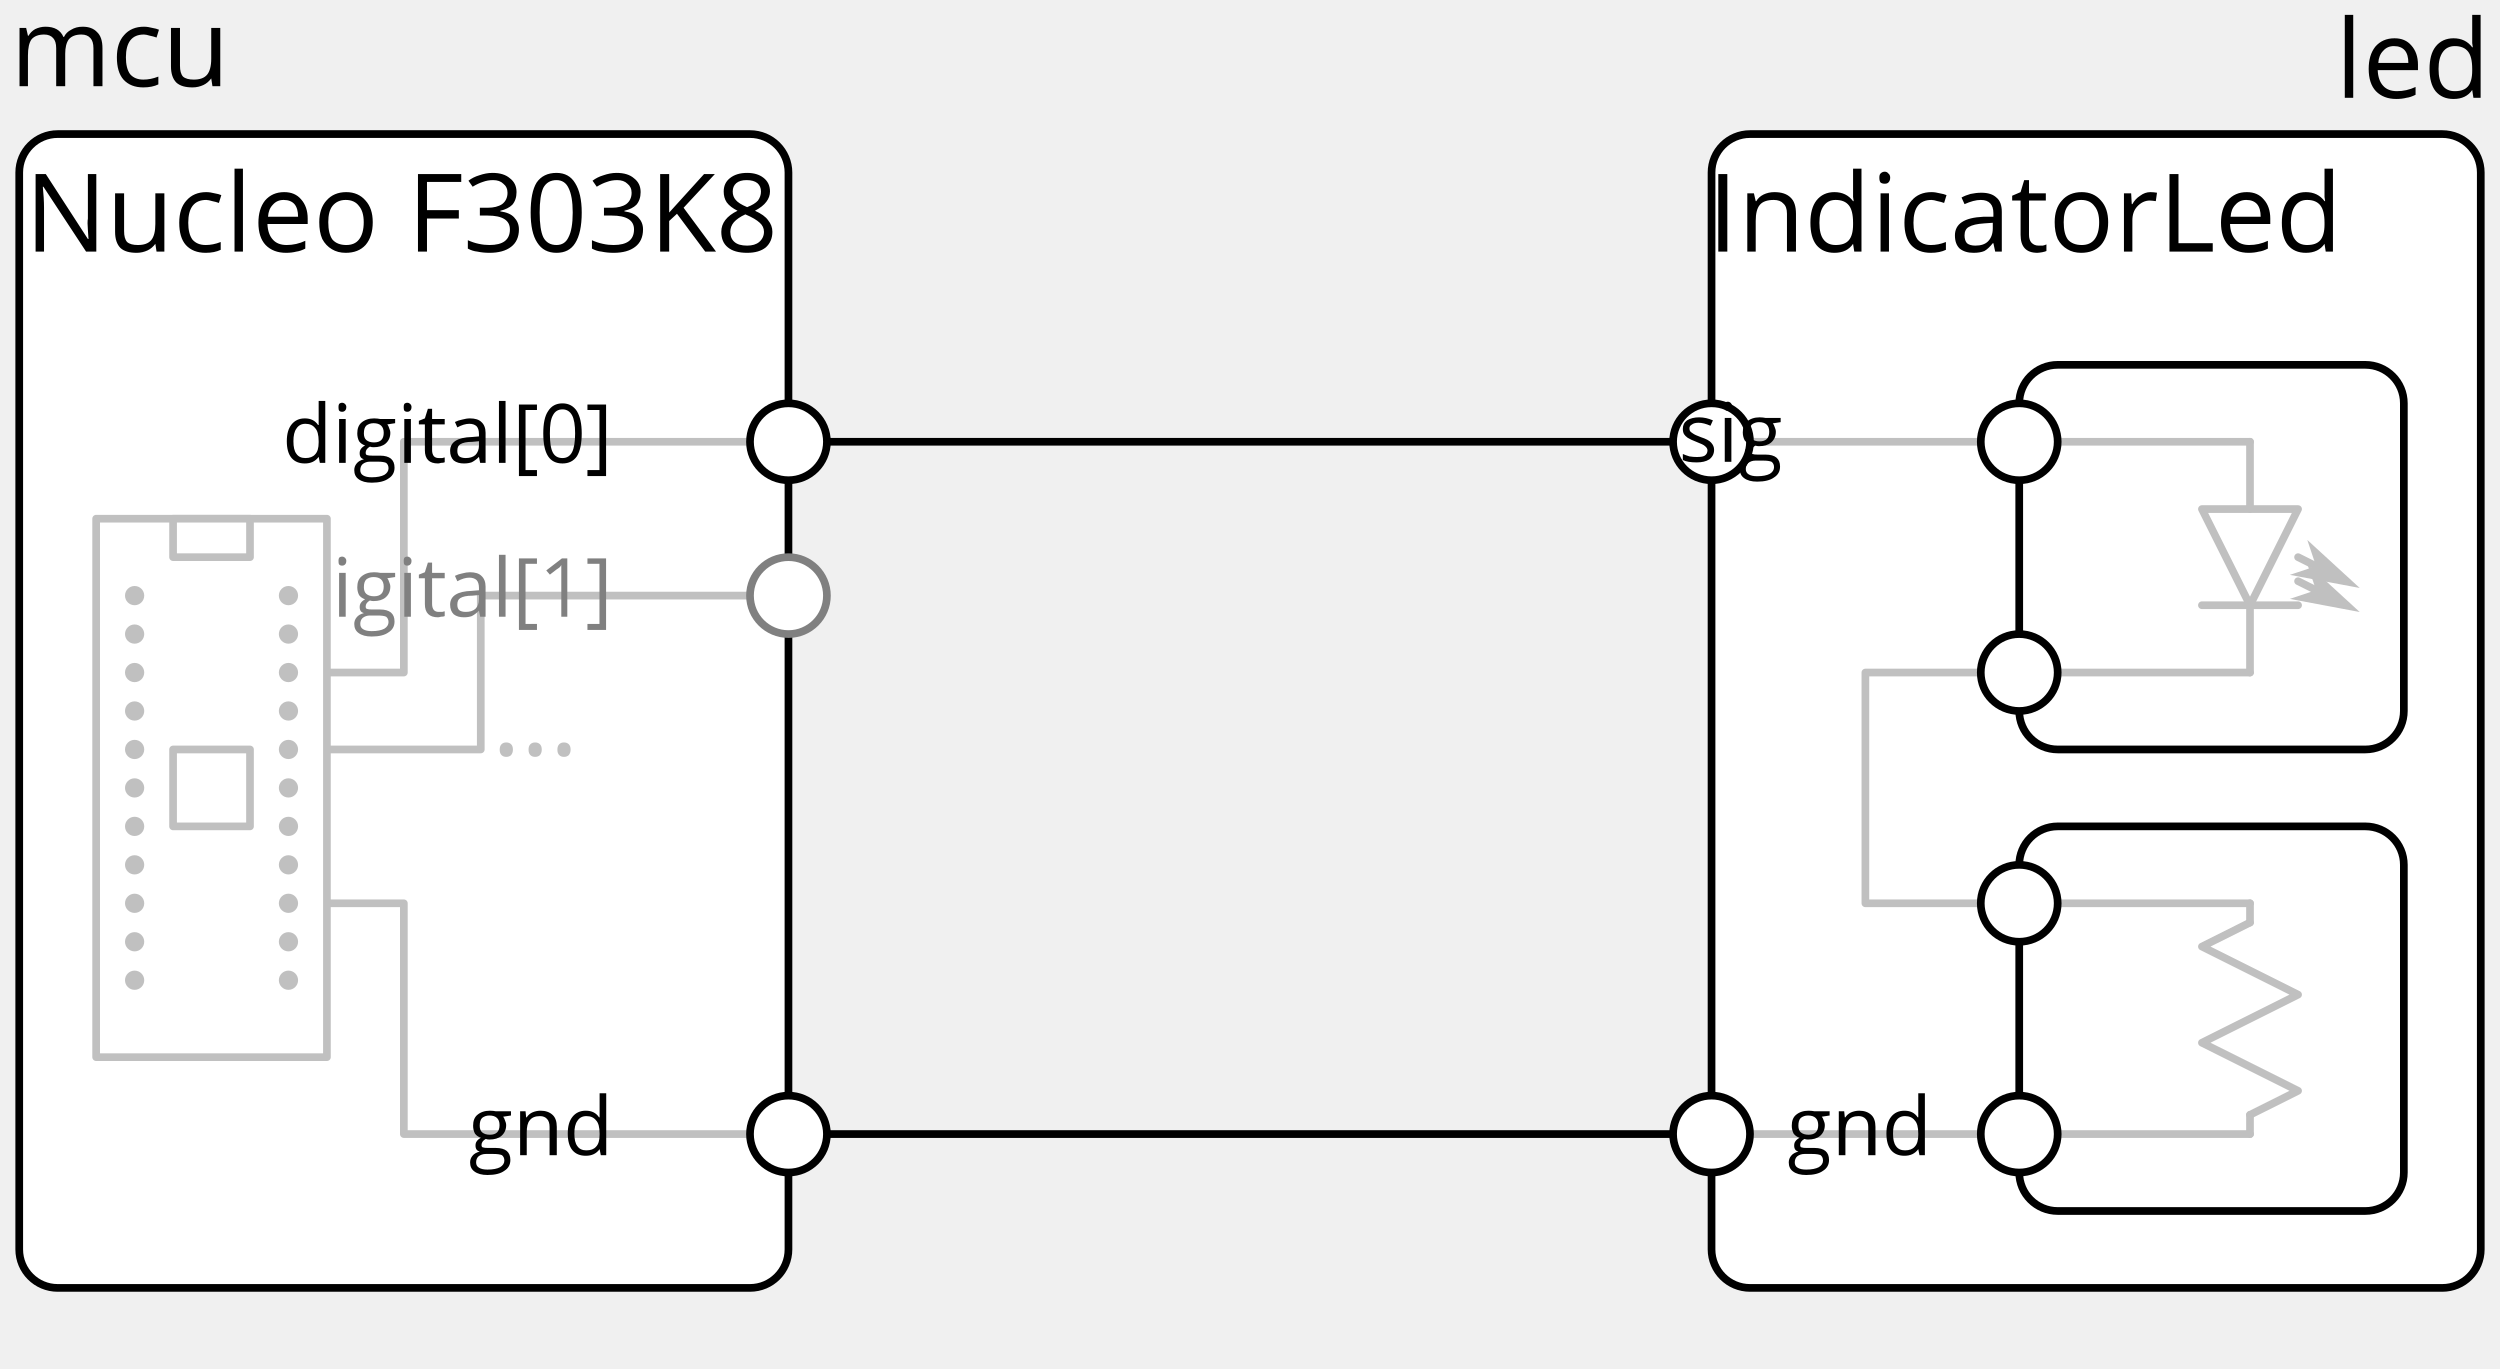
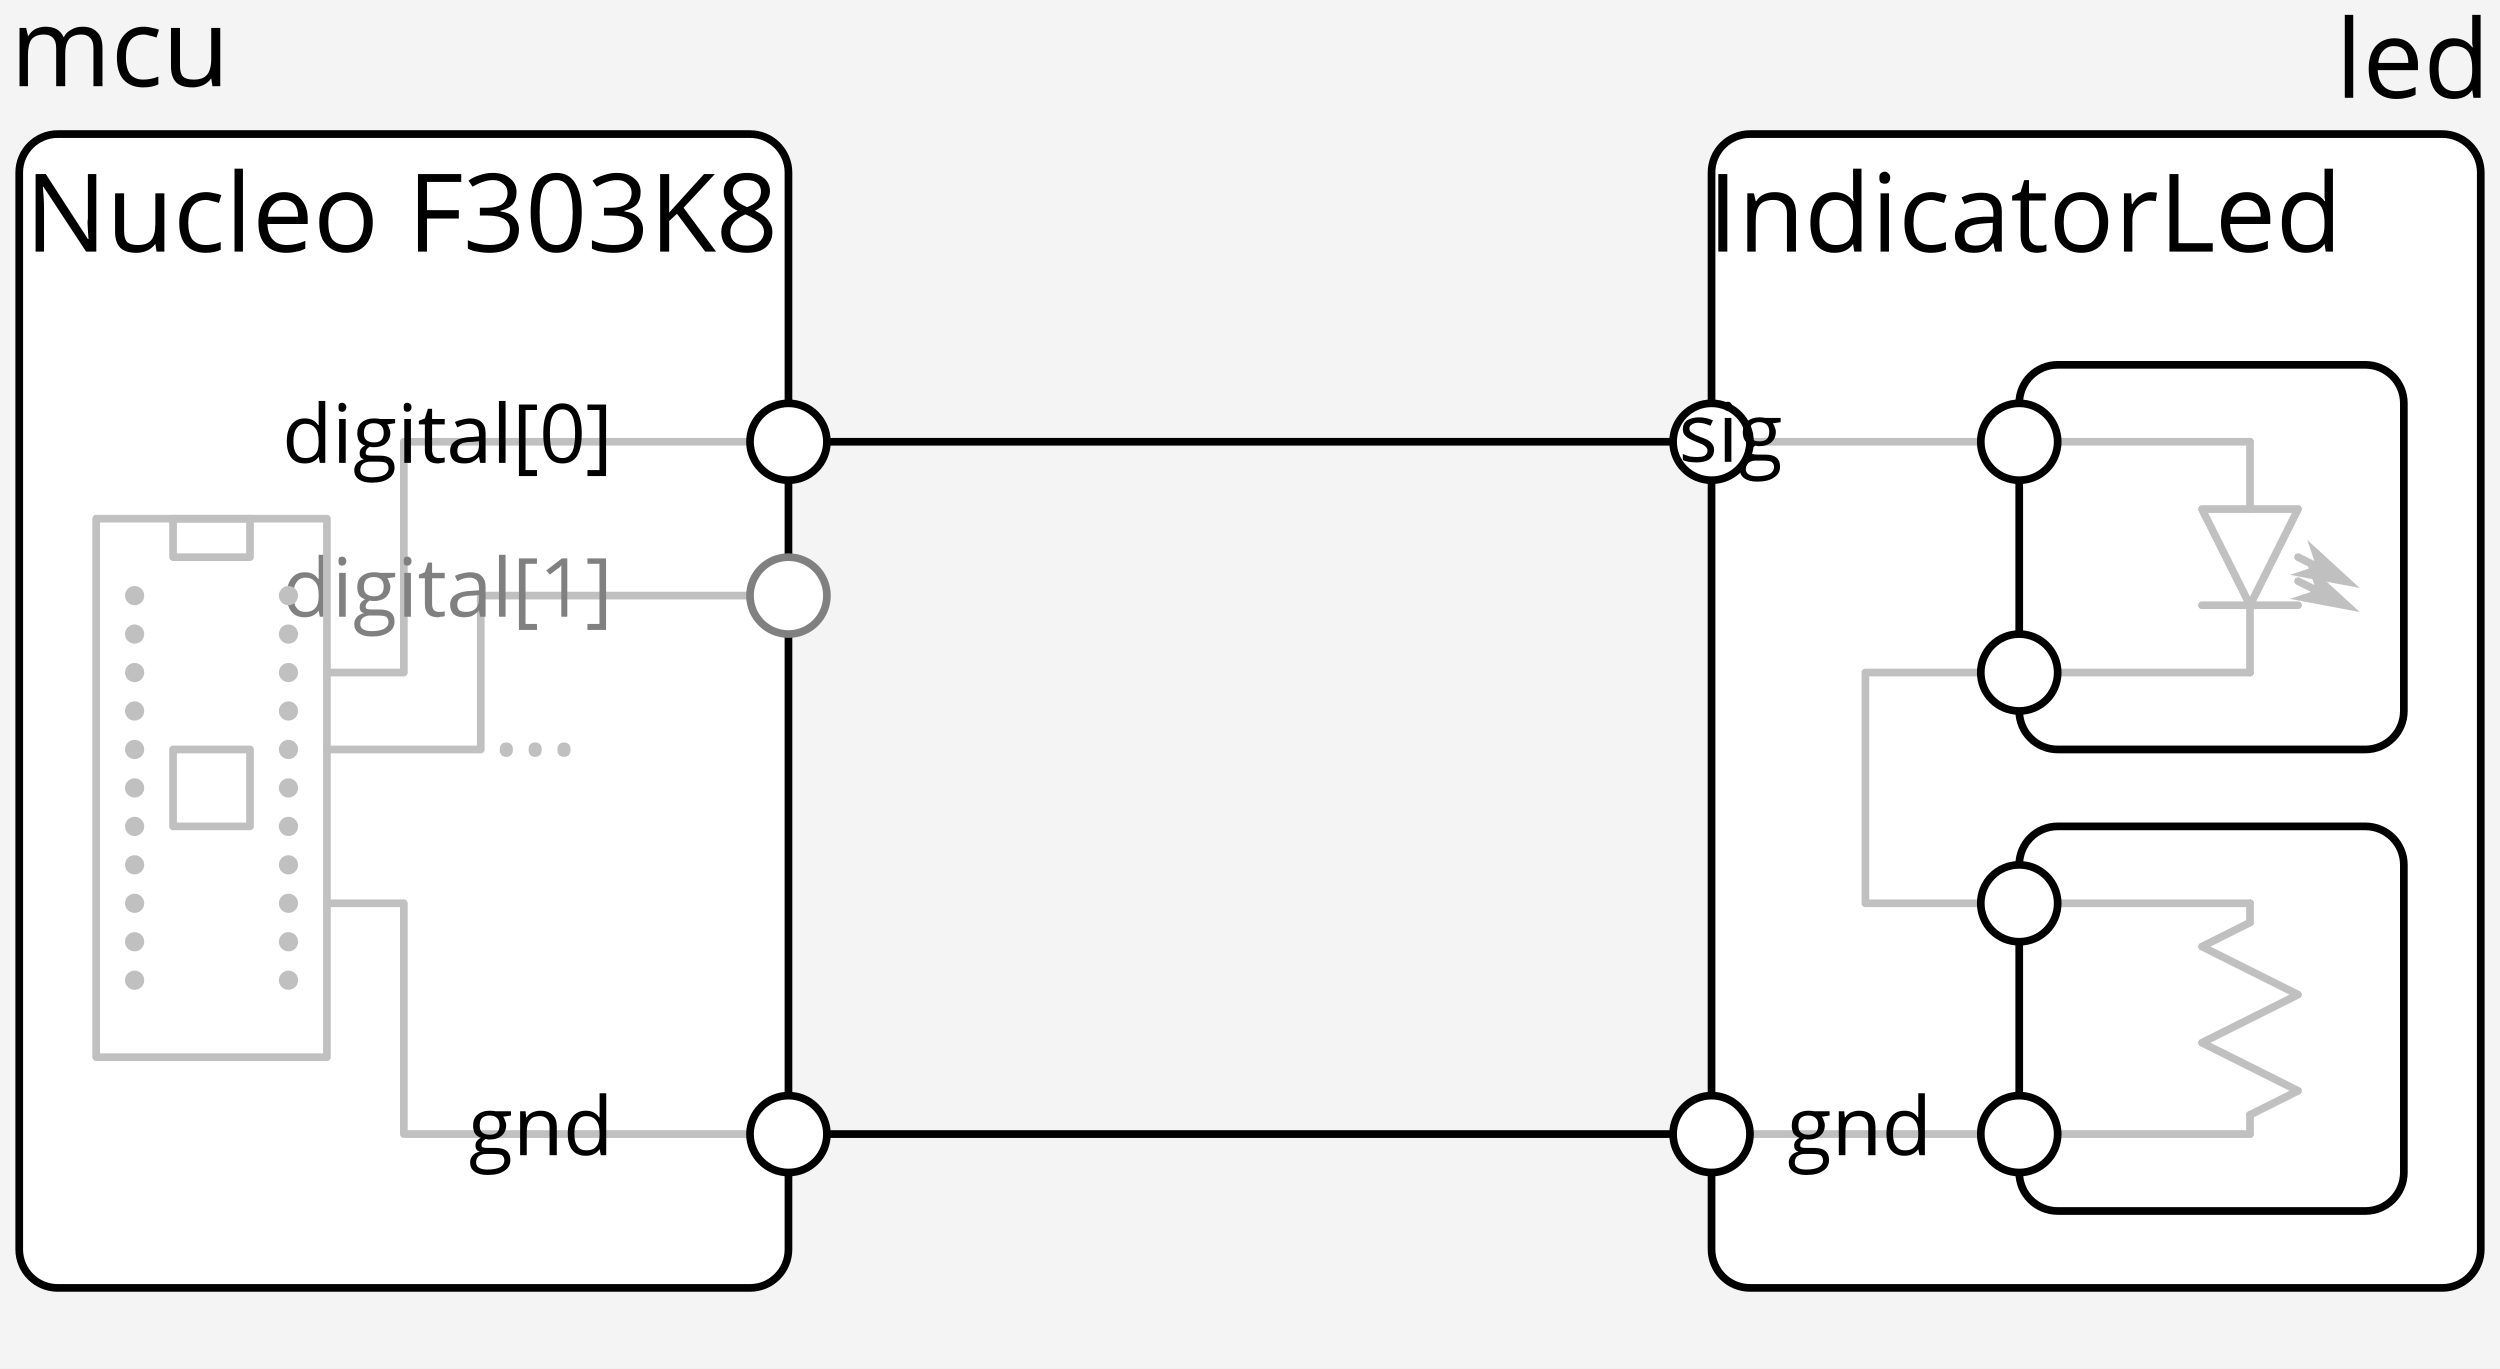
<svg xmlns="http://www.w3.org/2000/svg" id="svg8" version="1.1" viewBox="0 0 65 35.572" height="44.465mm" width="81.25mm">
  <defs id="defs2">
    <marker style="overflow:visible" id="Arrow1Mend" refX="0" refY="0" orient="auto">
      <path transform="matrix(-0.4,0,0,-0.4,-4,0)" style="fill:#c0c0c0;fill-opacity:1;fill-rule:evenodd;stroke:#c0c0c0;stroke-width:1pt;stroke-opacity:1" d="M 0,0 5,-5 -12.5,0 5,5 Z" id="path4255" />
    </marker>
    <marker style="overflow:visible" id="Arrow1Mend-4" refX="0" refY="0" orient="auto">
      <path transform="matrix(-0.4,0,0,-0.4,-4,0)" style="fill:#c0c0c0;fill-opacity:1;fill-rule:evenodd;stroke:#c0c0c0;stroke-width:1pt;stroke-opacity:1" d="M 0,0 5,-5 -12.5,0 5,5 Z" id="path4255-1" />
    </marker>
  </defs>
  <g transform="translate(-7.499998,-244.1141)" id="layer1">
+     <rect style="fill:#ffffff;fill-opacity:0.25;stroke:none;stroke-width:0.16;stroke-linecap:round;stroke-linejoin:round" id="rect982" width="65" height="35.572" x="7.5" y="244.114" />
    <path id="path4981-9-3-0-4-3-5" d="m 28,273.6 h 24" style="fill:none;stroke:#000000;stroke-width:0.2;stroke-linecap:round;stroke-linejoin:round;stroke-miterlimit:4;stroke-dasharray:none;stroke-opacity:1" />
    <path id="path4981-9-3-0-4-3" d="M 28,255.6 H 52" style="fill:none;stroke:#000000;stroke-width:0.2;stroke-linecap:round;stroke-linejoin:round;stroke-miterlimit:4;stroke-dasharray:none;stroke-opacity:1" />
    <rect ry="1" y="247.6" x="8" height="30" width="20" id="rect4520" style="fill:#ffffff;fill-opacity:1;stroke:#000000;stroke-width:0.2;stroke-linecap:round;stroke-linejoin:round;stroke-miterlimit:4;stroke-dasharray:none;stroke-dashoffset:0;stroke-opacity:1" />
    <path id="path6162" d="m 28,255.6 h -10 v 6 h -2" style="fill:none;stroke:#c0c0c0;stroke-width:0.2;stroke-linecap:round;stroke-linejoin:round;stroke-miterlimit:4;stroke-dasharray:none;stroke-opacity:1" />
    <path id="path6164" d="m 28,259.6 h -8 v 4 h -4" style="fill:none;stroke:#c0c0c0;stroke-width:0.2;stroke-linecap:round;stroke-linejoin:round;stroke-miterlimit:4;stroke-dasharray:none;stroke-opacity:1" />
    <path id="path6166" d="m 28,273.6 h -10 v -6 h -2" style="fill:none;stroke:#c0c0c0;stroke-width:0.2;stroke-linecap:round;stroke-linejoin:round;stroke-miterlimit:4;stroke-dasharray:none;stroke-opacity:1" />
    <text id="text4524" y="250.658" x="8.143" style="font-style:normal;font-variant:normal;font-weight:normal;font-stretch:normal;font-size:2.822px;line-height:1.25;font-family:'Open Sans';-inkscape-font-specification:'Open Sans, Normal';font-variant-ligatures:normal;font-variant-caps:normal;font-variant-numeric:normal;font-feature-settings:normal;text-align:start;letter-spacing:0px;word-spacing:0px;writing-mode:lr-tb;text-anchor:start;fill:#000000;fill-opacity:1;stroke:none;stroke-width:0.265" xml:space="preserve">
      <tspan id="tspan4526" style="font-style:normal;font-variant:normal;font-weight:normal;font-stretch:normal;font-size:2.822px;line-height:1.25;font-family:'Open Sans';-inkscape-font-specification:'Open Sans, Normal';font-variant-ligatures:normal;font-variant-caps:normal;font-variant-numeric:normal;font-feature-settings:normal;text-align:start;writing-mode:lr-tb;text-anchor:start;stroke-width:0.265" y="250.658" x="8.143">Nucleo F303K8</tspan>
    </text>
    <rect ry="1" y="247.6" x="52" height="30" width="20" id="rect4520-1" style="fill:#ffffff;fill-opacity:1;stroke:#000000;stroke-width:0.2;stroke-linecap:round;stroke-linejoin:round;stroke-miterlimit:4;stroke-dasharray:none;stroke-dashoffset:0;stroke-opacity:1" />
    <text id="text4524-9" y="246.355" x="7.757" style="font-style:normal;font-variant:normal;font-weight:normal;font-stretch:normal;font-size:2.822px;line-height:1.25;font-family:'Open Sans';-inkscape-font-specification:'Open Sans, Normal';font-variant-ligatures:normal;font-variant-caps:normal;font-variant-numeric:normal;font-feature-settings:normal;text-align:start;letter-spacing:0px;word-spacing:0px;writing-mode:lr-tb;text-anchor:start;fill:#000000;fill-opacity:1;stroke:none;stroke-width:0.265" xml:space="preserve">
      <tspan id="tspan4526-7" style="font-style:normal;font-variant:normal;font-weight:normal;font-stretch:normal;font-size:2.822px;line-height:1.25;font-family:'Open Sans';-inkscape-font-specification:'Open Sans, Normal';font-variant-ligatures:normal;font-variant-caps:normal;font-variant-numeric:normal;font-feature-settings:normal;text-align:start;writing-mode:lr-tb;text-anchor:start;stroke-width:0.265" y="246.355" x="7.757">mcu</tspan>
    </text>
    <text id="text4524-9-7" y="246.658" x="68.215" style="font-style:normal;font-variant:normal;font-weight:normal;font-stretch:normal;font-size:2.822px;line-height:1.25;font-family:sans-serif;-inkscape-font-specification:'sans-serif, Normal';font-variant-ligatures:normal;font-variant-caps:normal;font-variant-numeric:normal;font-feature-settings:normal;text-align:start;letter-spacing:0px;word-spacing:0px;writing-mode:lr-tb;text-anchor:start;fill:#000000;fill-opacity:1;stroke:none;stroke-width:0.265" xml:space="preserve">
      <tspan id="tspan4526-7-6" style="font-style:normal;font-variant:normal;font-weight:normal;font-stretch:normal;font-size:2.822px;line-height:1.25;font-family:'open sans';-inkscape-font-specification:'open sans';font-variant-ligatures:normal;font-variant-caps:normal;font-variant-numeric:normal;font-feature-settings:normal;text-align:start;writing-mode:lr-tb;text-anchor:start;stroke-width:0.265" y="246.658" x="68.215">led</tspan>
    </text>
    <text id="text4524-3" y="250.658" x="61.983" style="font-style:normal;font-variant:normal;font-weight:normal;font-stretch:normal;font-size:2.822px;line-height:1.25;font-family:sans-serif;-inkscape-font-specification:'sans-serif, Normal';font-variant-ligatures:normal;font-variant-caps:normal;font-variant-numeric:normal;font-feature-settings:normal;text-align:start;letter-spacing:0px;word-spacing:0px;writing-mode:lr-tb;text-anchor:start;fill:#000000;fill-opacity:1;stroke:none;stroke-width:0.265" xml:space="preserve">
      <tspan id="tspan4526-74" style="font-style:normal;font-variant:normal;font-weight:normal;font-stretch:normal;font-size:2.822px;line-height:1.25;font-family:'open sans';-inkscape-font-specification:'open sans';font-variant-ligatures:normal;font-variant-caps:normal;font-variant-numeric:normal;font-feature-settings:normal;text-align:center;writing-mode:lr-tb;text-anchor:middle;stroke-width:0.265" y="250.658" x="61.983">IndicatorLed</tspan>
    </text>
    <circle r="1" cy="255.6" cx="28" id="path4611" style="fill:#ffffff;fill-opacity:1;stroke:#000000;stroke-width:0.2;stroke-linecap:round;stroke-linejoin:round;stroke-miterlimit:4;stroke-dasharray:none;stroke-dashoffset:0;stroke-opacity:1" />
    <circle r="1" cy="259.6" cx="28" id="path4611-4" style="fill:#ffffff;fill-opacity:1;stroke:#808080;stroke-width:0.2;stroke-linecap:round;stroke-linejoin:round;stroke-miterlimit:4;stroke-dasharray:none;stroke-dashoffset:0;stroke-opacity:1" />
    <circle r="1" cy="273.6" cx="28" id="path4611-4-4-9" style="fill:#ffffff;fill-opacity:1;stroke:#000000;stroke-width:0.2;stroke-linecap:round;stroke-linejoin:round;stroke-miterlimit:4;stroke-dasharray:none;stroke-dashoffset:0;stroke-opacity:1" />
    <text id="text4524-9-0" y="274.15" x="26.183" style="font-style:normal;font-variant:normal;font-weight:normal;font-stretch:normal;font-size:2.117px;line-height:1.25;font-family:'Open Sans';-inkscape-font-specification:'Open Sans, Normal';font-variant-ligatures:normal;font-variant-caps:normal;font-variant-numeric:normal;font-feature-settings:normal;text-align:end;letter-spacing:0px;word-spacing:0px;writing-mode:lr-tb;text-anchor:end;fill:#000000;fill-opacity:1;stroke:none;stroke-width:0.265" xml:space="preserve">
      <tspan id="tspan4526-7-4" style="font-style:normal;font-variant:normal;font-weight:normal;font-stretch:normal;font-size:2.117px;line-height:1.25;font-family:'Open Sans';-inkscape-font-specification:'Open Sans, Normal';font-variant-ligatures:normal;font-variant-caps:normal;font-variant-numeric:normal;font-feature-settings:normal;text-align:end;writing-mode:lr-tb;text-anchor:end;stroke-width:0.265" y="274.15" x="26.183">gnd</tspan>
    </text>
    <text id="text4524-9-0-4" y="256.15" x="26.174" style="font-style:normal;font-variant:normal;font-weight:normal;font-stretch:normal;font-size:2.117px;line-height:1.25;font-family:'Open Sans';-inkscape-font-specification:'Open Sans, Normal';font-variant-ligatures:normal;font-variant-caps:normal;font-variant-numeric:normal;font-feature-settings:normal;text-align:end;letter-spacing:0px;word-spacing:0px;writing-mode:lr-tb;text-anchor:end;fill:#000000;fill-opacity:1;stroke:none;stroke-width:0.265" xml:space="preserve">
      <tspan id="tspan4526-7-4-7" style="font-style:normal;font-variant:normal;font-weight:normal;font-stretch:normal;font-size:2.117px;line-height:1.25;font-family:'Open Sans';-inkscape-font-specification:'Open Sans, Normal';font-variant-ligatures:normal;font-variant-caps:normal;font-variant-numeric:normal;font-feature-settings:normal;text-align:end;writing-mode:lr-tb;text-anchor:end;stroke-width:0.265" y="256.15" x="26.174">digital[0]</tspan>
    </text>
    <text id="text4524-9-0-4-6" y="260.15" x="26.174" style="font-style:normal;font-variant:normal;font-weight:normal;font-stretch:normal;font-size:2.117px;line-height:1.25;font-family:'Open Sans';-inkscape-font-specification:'Open Sans, Normal';font-variant-ligatures:normal;font-variant-caps:normal;font-variant-numeric:normal;font-feature-settings:normal;text-align:end;letter-spacing:0px;word-spacing:0px;writing-mode:lr-tb;text-anchor:end;fill:#808080;fill-opacity:1;stroke:none;stroke-width:0.265" xml:space="preserve">
      <tspan id="tspan4526-7-4-7-7" style="font-style:normal;font-variant:normal;font-weight:normal;font-stretch:normal;font-size:2.117px;line-height:1.25;font-family:'Open Sans';-inkscape-font-specification:'Open Sans, Normal';font-variant-ligatures:normal;font-variant-caps:normal;font-variant-numeric:normal;font-feature-settings:normal;text-align:end;writing-mode:lr-tb;text-anchor:end;fill:#808080;fill-opacity:1;stroke-width:0.265" y="260.15" x="26.174">digital[1]</tspan>
    </text>
    <text id="text4524-9-0-4-6-0" y="263.747" x="26.208" style="font-style:normal;font-variant:normal;font-weight:normal;font-stretch:normal;font-size:2.822px;line-height:1.25;font-family:sans-serif;-inkscape-font-specification:'sans-serif, Normal';font-variant-ligatures:normal;font-variant-caps:normal;font-variant-numeric:normal;font-feature-settings:normal;text-align:end;letter-spacing:0px;word-spacing:0px;writing-mode:lr-tb;text-anchor:end;fill:#808080;fill-opacity:1;stroke:none;stroke-width:0.265" xml:space="preserve">
      <tspan id="tspan4526-7-4-7-7-3" style="font-style:normal;font-variant:normal;font-weight:normal;font-stretch:normal;font-size:2.822px;line-height:1.25;font-family:'Open Sans';-inkscape-font-specification:'Open Sans';font-variant-ligatures:normal;font-variant-caps:normal;font-variant-numeric:normal;font-feature-settings:normal;text-align:end;writing-mode:lr-tb;text-anchor:end;fill:#c0c0c0;fill-opacity:1;stroke-width:0.265" y="263.747" x="26.208">...</tspan>
    </text>
    <path id="path4981-9-3-0" d="m 52,273.6 h 8" style="fill:none;stroke:#c0c0c0;stroke-width:0.2;stroke-linecap:round;stroke-linejoin:round;stroke-miterlimit:4;stroke-dasharray:none;stroke-opacity:1" />
    <circle r="1" cy="273.6" cx="52" id="path4611-4-4-9-4" style="fill:#ffffff;fill-opacity:1;stroke:#000000;stroke-width:0.2;stroke-linecap:round;stroke-linejoin:round;stroke-miterlimit:4;stroke-dasharray:none;stroke-dashoffset:0;stroke-opacity:1" />
    <rect ry="1" y="265.6" x="60" height="10" width="10" id="rect4520-0" style="fill:#ffffff;fill-opacity:1;stroke:#000000;stroke-width:0.2;stroke-linecap:round;stroke-linejoin:round;stroke-miterlimit:4;stroke-dasharray:none;stroke-dashoffset:0;stroke-opacity:1" />
    <rect ry="1" y="253.6" x="60" height="10" width="10" id="rect4520-0-8" style="fill:#ffffff;fill-opacity:1;stroke:#000000;stroke-width:0.2;stroke-linecap:round;stroke-linejoin:round;stroke-miterlimit:4;stroke-dasharray:none;stroke-dashoffset:0;stroke-opacity:1" />
    <path id="path4981-9-3-0-4" d="M 52,255.6 H 60" style="fill:none;stroke:#c0c0c0;stroke-width:0.2;stroke-linecap:round;stroke-linejoin:round;stroke-miterlimit:4;stroke-dasharray:none;stroke-opacity:1" />
    <circle r="1" cy="255.6" cx="52" id="path4611-4-4-9-4-5" style="fill:#ffffff;fill-opacity:1;stroke:#000000;stroke-width:0.2;stroke-linecap:round;stroke-linejoin:round;stroke-miterlimit:4;stroke-dasharray:none;stroke-dashoffset:0;stroke-opacity:1" />
    <path id="path5207" d="m 60,261.6 h -4 v 6 h 4" style="fill:none;stroke:#c0c0c0;stroke-width:0.2;stroke-linecap:round;stroke-linejoin:round;stroke-miterlimit:4;stroke-dasharray:none;stroke-opacity:1" />
    <g style="stroke:#c0c0c0;stroke-width:2.835;stroke-miterlimit:4;stroke-dasharray:none;stroke-opacity:1" id="g6019" transform="matrix(0,0.07055556,-0.07055556,0,70.25,249.85)">
      <path style="fill:none;fill-rule:evenodd;stroke:#c0c0c0;stroke-width:2.835;stroke-linecap:round;stroke-linejoin:round;stroke-miterlimit:4;stroke-dasharray:none;stroke-opacity:1" d="m 81.496,60.236 24.803,3e-6" id="path4138" />
      <path style="fill:none;fill-rule:evenodd;stroke:#c0c0c0;stroke-width:2.835;stroke-linecap:round;stroke-linejoin:round;stroke-miterlimit:4;stroke-dasharray:none;stroke-opacity:1" d="m 141.732,60.236 24.803,-3e-6" id="path4138-6" />
      <path style="fill:none;fill-rule:evenodd;stroke:#c0c0c0;stroke-width:2.835;stroke-linecap:round;stroke-linejoin:round;stroke-miterlimit:4;stroke-dasharray:none;stroke-opacity:1" d="M 106.299,42.52 V 77.953 L 141.732,60.236 106.299,42.52" id="path4185" />
      <path style="fill:none;fill-rule:evenodd;stroke:#c0c0c0;stroke-width:2.835;stroke-linecap:round;stroke-linejoin:round;stroke-miterlimit:4;stroke-dasharray:none;stroke-opacity:1" d="M 141.732,42.52 V 77.953" id="path4138-7" />
      <path style="fill:none;fill-rule:evenodd;stroke:#c0c0c0;stroke-width:2.835;stroke-linecap:round;stroke-linejoin:round;stroke-miterlimit:4;stroke-dasharray:none;stroke-opacity:1;marker-end:url(#Arrow1Mend)" d="m 132.874,42.52 8.858,-17.717" id="path4240-7" />
      <path style="fill:none;fill-rule:evenodd;stroke:#c0c0c0;stroke-width:2.835;stroke-linecap:round;stroke-linejoin:round;stroke-miterlimit:4;stroke-dasharray:none;stroke-opacity:1;marker-end:url(#Arrow1Mend-4)" d="m 124.016,42.52 8.858,-17.717" id="path4240-7-8" />
    </g>
    <g style="stroke:#c0c0c0;stroke-width:2.835;stroke-miterlimit:4;stroke-dasharray:none;stroke-opacity:1" id="g6019-3" transform="matrix(0,0.07055556,-0.07055556,0,70.25,261.85)">
      <path style="fill:none;fill-rule:evenodd;stroke:#c0c0c0;stroke-width:2.835;stroke-linecap:round;stroke-linejoin:round;stroke-miterlimit:4;stroke-dasharray:none;stroke-opacity:1" d="m 81.496,60.236 7.087,3e-6" id="path4138-3" />
      <path style="fill:none;fill-rule:evenodd;stroke:#c0c0c0;stroke-width:2.835;stroke-linecap:round;stroke-linejoin:round;stroke-miterlimit:4;stroke-dasharray:none;stroke-opacity:1" d="m 159.449,60.236 7.087,-3e-6" id="path4138-6-8" />
      <path id="path6198" d="M 159.449,60.236 150.591,42.52 132.874,77.953 115.157,42.52 97.441,77.953 88.583,60.236" style="fill:none;fill-rule:evenodd;stroke:#c0c0c0;stroke-width:2.835;stroke-linecap:round;stroke-linejoin:round;stroke-miterlimit:4;stroke-dasharray:none;stroke-opacity:1" />
    </g>
    <path id="path5963" d="m 60,267.6 c 6,0 6,0 6,0" style="fill:none;stroke:#c0c0c0;stroke-width:0.2;stroke-linecap:round;stroke-linejoin:round;stroke-miterlimit:4;stroke-dasharray:none;stroke-opacity:1" />
    <path id="path5963-5" d="m 60,273.6 c 6,0 6,0 6,0" style="fill:none;stroke:#c0c0c0;stroke-width:0.2;stroke-linecap:round;stroke-linejoin:round;stroke-miterlimit:4;stroke-dasharray:none;stroke-opacity:1" />
    <path id="path5963-5-1" d="m 60,261.6 c 6,0 6,0 6,0" style="fill:none;stroke:#c0c0c0;stroke-width:0.2;stroke-linecap:round;stroke-linejoin:round;stroke-miterlimit:4;stroke-dasharray:none;stroke-opacity:1" />
    <path id="path5963-5-1-6" d="m 60,255.6 c 6,0 6,0 6,0" style="fill:none;stroke:#c0c0c0;stroke-width:0.2;stroke-linecap:round;stroke-linejoin:round;stroke-miterlimit:4;stroke-dasharray:none;stroke-opacity:1" />
    <circle r="1" cy="273.6" cx="60" id="path4611-4-4-9-4-5-7-05-4" style="fill:#ffffff;fill-opacity:1;stroke:#000000;stroke-width:0.2;stroke-linecap:round;stroke-linejoin:round;stroke-miterlimit:4;stroke-dasharray:none;stroke-dashoffset:0;stroke-opacity:1" />
    <circle r="1" cy="255.6" cx="60" id="path4611-4-4-9-4-5-7-0" style="fill:#ffffff;fill-opacity:1;stroke:#000000;stroke-width:0.2;stroke-linecap:round;stroke-linejoin:round;stroke-miterlimit:4;stroke-dasharray:none;stroke-dashoffset:0;stroke-opacity:1" />
    <circle r="1" cy="267.6" cx="60" id="path4611-4-4-9-4-5-7-05" style="fill:#ffffff;fill-opacity:1;stroke:#000000;stroke-width:0.2;stroke-linecap:round;stroke-linejoin:round;stroke-miterlimit:4;stroke-dasharray:none;stroke-dashoffset:0;stroke-opacity:1" />
    <circle r="1" cy="261.6" cx="60" id="path4611-4-4-9-4-5-7" style="fill:#ffffff;fill-opacity:1;stroke:#000000;stroke-width:0.2;stroke-linecap:round;stroke-linejoin:round;stroke-miterlimit:4;stroke-dasharray:none;stroke-dashoffset:0;stroke-opacity:1" />
-     <rect ry="5.6843419e-014" y="257.6" x="10" height="14" width="6" id="rect6014" style="fill:#ffffff;fill-opacity:1;stroke:#c0c0c0;stroke-width:0.2;stroke-linecap:round;stroke-linejoin:round;stroke-miterlimit:4;stroke-dasharray:none;stroke-dashoffset:0;stroke-opacity:1" />
-     <rect ry="2.8421709e-014" y="257.6" x="12" height="1" width="2" id="rect6016" style="fill:#ffffff;fill-opacity:1;stroke:#c0c0c0;stroke-width:0.2;stroke-linecap:round;stroke-linejoin:round;stroke-miterlimit:4;stroke-dasharray:none;stroke-dashoffset:0;stroke-opacity:1" />
+     <rect ry="5.6843419e-014" y="257.6" x="10" height="14" width="6" id="rect6014" style="fill:none;fill-opacity:1;stroke:#c0c0c0;stroke-width:0.2;stroke-linecap:round;stroke-linejoin:round;stroke-miterlimit:4;stroke-dasharray:none;stroke-dashoffset:0;stroke-opacity:1" />
+     <rect ry="2.8421709e-014" y="257.6" x="12" height="1" width="2" id="rect6016" style="fill:none;fill-opacity:1;stroke:#c0c0c0;stroke-width:0.2;stroke-linecap:round;stroke-linejoin:round;stroke-miterlimit:4;stroke-dasharray:none;stroke-dashoffset:0;stroke-opacity:1" />
    <circle r="0.25" cy="259.6" cx="11" id="path6018" style="fill:#c0c0c0;fill-opacity:1;stroke:none;stroke-width:0.05;stroke-linecap:round;stroke-linejoin:round;stroke-miterlimit:4;stroke-dasharray:none;stroke-dashoffset:0;stroke-opacity:1" />
    <circle r="0.25" cy="260.6" cx="11" id="path6018-9" style="fill:#c0c0c0;fill-opacity:1;stroke:none;stroke-width:0.05;stroke-linecap:round;stroke-linejoin:round;stroke-miterlimit:4;stroke-dasharray:none;stroke-dashoffset:0;stroke-opacity:1" />
    <circle r="0.25" cy="261.6" cx="11" id="path6018-1" style="fill:#c0c0c0;fill-opacity:1;stroke:none;stroke-width:0.05;stroke-linecap:round;stroke-linejoin:round;stroke-miterlimit:4;stroke-dasharray:none;stroke-dashoffset:0;stroke-opacity:1" />
    <circle r="0.25" cy="262.6" cx="11" id="path6018-9-1" style="fill:#c0c0c0;fill-opacity:1;stroke:none;stroke-width:0.05;stroke-linecap:round;stroke-linejoin:round;stroke-miterlimit:4;stroke-dasharray:none;stroke-dashoffset:0;stroke-opacity:1" />
    <circle r="0.25" cy="263.6" cx="11" id="path6018-4" style="fill:#c0c0c0;fill-opacity:1;stroke:none;stroke-width:0.05;stroke-linecap:round;stroke-linejoin:round;stroke-miterlimit:4;stroke-dasharray:none;stroke-dashoffset:0;stroke-opacity:1" />
    <circle r="0.25" cy="264.6" cx="11" id="path6018-9-5" style="fill:#c0c0c0;fill-opacity:1;stroke:none;stroke-width:0.05;stroke-linecap:round;stroke-linejoin:round;stroke-miterlimit:4;stroke-dasharray:none;stroke-dashoffset:0;stroke-opacity:1" />
    <circle r="0.25" cy="265.6" cx="11" id="path6018-3" style="fill:#c0c0c0;fill-opacity:1;stroke:none;stroke-width:0.05;stroke-linecap:round;stroke-linejoin:round;stroke-miterlimit:4;stroke-dasharray:none;stroke-dashoffset:0;stroke-opacity:1" />
    <circle r="0.25" cy="266.6" cx="11" id="path6018-9-8" style="fill:#c0c0c0;fill-opacity:1;stroke:none;stroke-width:0.05;stroke-linecap:round;stroke-linejoin:round;stroke-miterlimit:4;stroke-dasharray:none;stroke-dashoffset:0;stroke-opacity:1" />
    <circle r="0.25" cy="267.6" cx="11" id="path6018-3-7" style="fill:#c0c0c0;fill-opacity:1;stroke:none;stroke-width:0.05;stroke-linecap:round;stroke-linejoin:round;stroke-miterlimit:4;stroke-dasharray:none;stroke-dashoffset:0;stroke-opacity:1" />
    <circle r="0.25" cy="259.6" cx="15" id="path6018-40" style="fill:#c0c0c0;fill-opacity:1;stroke:none;stroke-width:0.05;stroke-linecap:round;stroke-linejoin:round;stroke-miterlimit:4;stroke-dasharray:none;stroke-dashoffset:0;stroke-opacity:1" />
    <circle r="0.25" cy="260.6" cx="15" id="path6018-9-2" style="fill:#c0c0c0;fill-opacity:1;stroke:none;stroke-width:0.05;stroke-linecap:round;stroke-linejoin:round;stroke-miterlimit:4;stroke-dasharray:none;stroke-dashoffset:0;stroke-opacity:1" />
    <circle r="0.25" cy="261.6" cx="15" id="path6018-1-5" style="fill:#c0c0c0;fill-opacity:1;stroke:none;stroke-width:0.05;stroke-linecap:round;stroke-linejoin:round;stroke-miterlimit:4;stroke-dasharray:none;stroke-dashoffset:0;stroke-opacity:1" />
    <circle r="0.25" cy="262.6" cx="15" id="path6018-9-1-3" style="fill:#c0c0c0;fill-opacity:1;stroke:none;stroke-width:0.05;stroke-linecap:round;stroke-linejoin:round;stroke-miterlimit:4;stroke-dasharray:none;stroke-dashoffset:0;stroke-opacity:1" />
    <circle r="0.25" cy="263.6" cx="15" id="path6018-4-1" style="fill:#c0c0c0;fill-opacity:1;stroke:none;stroke-width:0.05;stroke-linecap:round;stroke-linejoin:round;stroke-miterlimit:4;stroke-dasharray:none;stroke-dashoffset:0;stroke-opacity:1" />
    <circle r="0.25" cy="264.6" cx="15" id="path6018-9-5-5" style="fill:#c0c0c0;fill-opacity:1;stroke:none;stroke-width:0.05;stroke-linecap:round;stroke-linejoin:round;stroke-miterlimit:4;stroke-dasharray:none;stroke-dashoffset:0;stroke-opacity:1" />
    <circle r="0.25" cy="265.6" cx="15" id="path6018-3-3" style="fill:#c0c0c0;fill-opacity:1;stroke:none;stroke-width:0.05;stroke-linecap:round;stroke-linejoin:round;stroke-miterlimit:4;stroke-dasharray:none;stroke-dashoffset:0;stroke-opacity:1" />
    <circle r="0.25" cy="266.6" cx="15" id="path6018-9-8-5" style="fill:#c0c0c0;fill-opacity:1;stroke:none;stroke-width:0.05;stroke-linecap:round;stroke-linejoin:round;stroke-miterlimit:4;stroke-dasharray:none;stroke-dashoffset:0;stroke-opacity:1" />
    <circle r="0.25" cy="267.6" cx="15" id="path6018-3-7-4" style="fill:#c0c0c0;fill-opacity:1;stroke:none;stroke-width:0.05;stroke-linecap:round;stroke-linejoin:round;stroke-miterlimit:4;stroke-dasharray:none;stroke-dashoffset:0;stroke-opacity:1" />
-     <rect ry="2.8421709e-014" y="263.6" x="12" height="2" width="2" id="rect6016-5" style="fill:#ffffff;fill-opacity:1;stroke:#c0c0c0;stroke-width:0.2;stroke-linecap:round;stroke-linejoin:round;stroke-miterlimit:4;stroke-dasharray:none;stroke-dashoffset:0;stroke-opacity:1" />
+     <rect ry="2.8421709e-014" y="263.6" x="12" height="2" width="2" id="rect6016-5" style="fill:none;fill-opacity:1;stroke:#c0c0c0;stroke-width:0.2;stroke-linecap:round;stroke-linejoin:round;stroke-miterlimit:4;stroke-dasharray:none;stroke-dashoffset:0;stroke-opacity:1" />
    <circle r="0.25" cy="268.6" cx="11" id="path6018-9-8-3" style="fill:#c0c0c0;fill-opacity:1;stroke:none;stroke-width:0.05;stroke-linecap:round;stroke-linejoin:round;stroke-miterlimit:4;stroke-dasharray:none;stroke-dashoffset:0;stroke-opacity:1" />
    <circle r="0.25" cy="269.6" cx="11" id="path6018-3-7-0" style="fill:#c0c0c0;fill-opacity:1;stroke:none;stroke-width:0.05;stroke-linecap:round;stroke-linejoin:round;stroke-miterlimit:4;stroke-dasharray:none;stroke-dashoffset:0;stroke-opacity:1" />
    <circle r="0.25" cy="268.6" cx="15" id="path6018-9-8-5-7" style="fill:#c0c0c0;fill-opacity:1;stroke:none;stroke-width:0.05;stroke-linecap:round;stroke-linejoin:round;stroke-miterlimit:4;stroke-dasharray:none;stroke-dashoffset:0;stroke-opacity:1" />
    <circle r="0.25" cy="269.6" cx="15" id="path6018-3-7-4-0" style="fill:#c0c0c0;fill-opacity:1;stroke:none;stroke-width:0.05;stroke-linecap:round;stroke-linejoin:round;stroke-miterlimit:4;stroke-dasharray:none;stroke-dashoffset:0;stroke-opacity:1" />
    <text id="text4524-9-0-0-3" y="256.122" x="56.598" style="font-style:normal;font-variant:normal;font-weight:normal;font-stretch:normal;font-size:2.117px;line-height:1.25;font-family:'Open Sans';-inkscape-font-specification:'Open Sans, Normal';font-variant-ligatures:normal;font-variant-caps:normal;font-variant-numeric:normal;font-feature-settings:normal;text-align:end;letter-spacing:0px;word-spacing:0px;writing-mode:lr-tb;text-anchor:end;fill:#000000;fill-opacity:1;stroke:none;stroke-width:0.265" xml:space="preserve">
      <tspan id="tspan4526-7-4-9-6" style="font-style:normal;font-variant:normal;font-weight:normal;font-stretch:normal;font-size:2.117px;line-height:1.25;font-family:'Open Sans';-inkscape-font-specification:'Open Sans, Normal';font-variant-ligatures:normal;font-variant-caps:normal;font-variant-numeric:normal;font-feature-settings:normal;text-align:end;writing-mode:lr-tb;text-anchor:end;stroke-width:0.265" y="256.122" x="56.598">sig</tspan>
    </text>
    <text id="text4524-9-0-0-3-7" y="274.15" x="53.96" style="font-style:normal;font-variant:normal;font-weight:normal;font-stretch:normal;font-size:2.117px;line-height:1.25;font-family:'Open Sans';-inkscape-font-specification:'Open Sans, Normal';font-variant-ligatures:normal;font-variant-caps:normal;font-variant-numeric:normal;font-feature-settings:normal;text-align:start;letter-spacing:0px;word-spacing:0px;writing-mode:lr-tb;text-anchor:start;fill:#000000;fill-opacity:1;stroke:none;stroke-width:0.265" xml:space="preserve">
      <tspan id="tspan4526-7-4-9-6-3" style="font-style:normal;font-variant:normal;font-weight:normal;font-stretch:normal;font-size:2.117px;line-height:1.25;font-family:'Open Sans';-inkscape-font-specification:'Open Sans, Normal';font-variant-ligatures:normal;font-variant-caps:normal;font-variant-numeric:normal;font-feature-settings:normal;text-align:start;writing-mode:lr-tb;text-anchor:start;stroke-width:0.265" y="274.15" x="53.96">gnd</tspan>
    </text>
  </g>
</svg>
